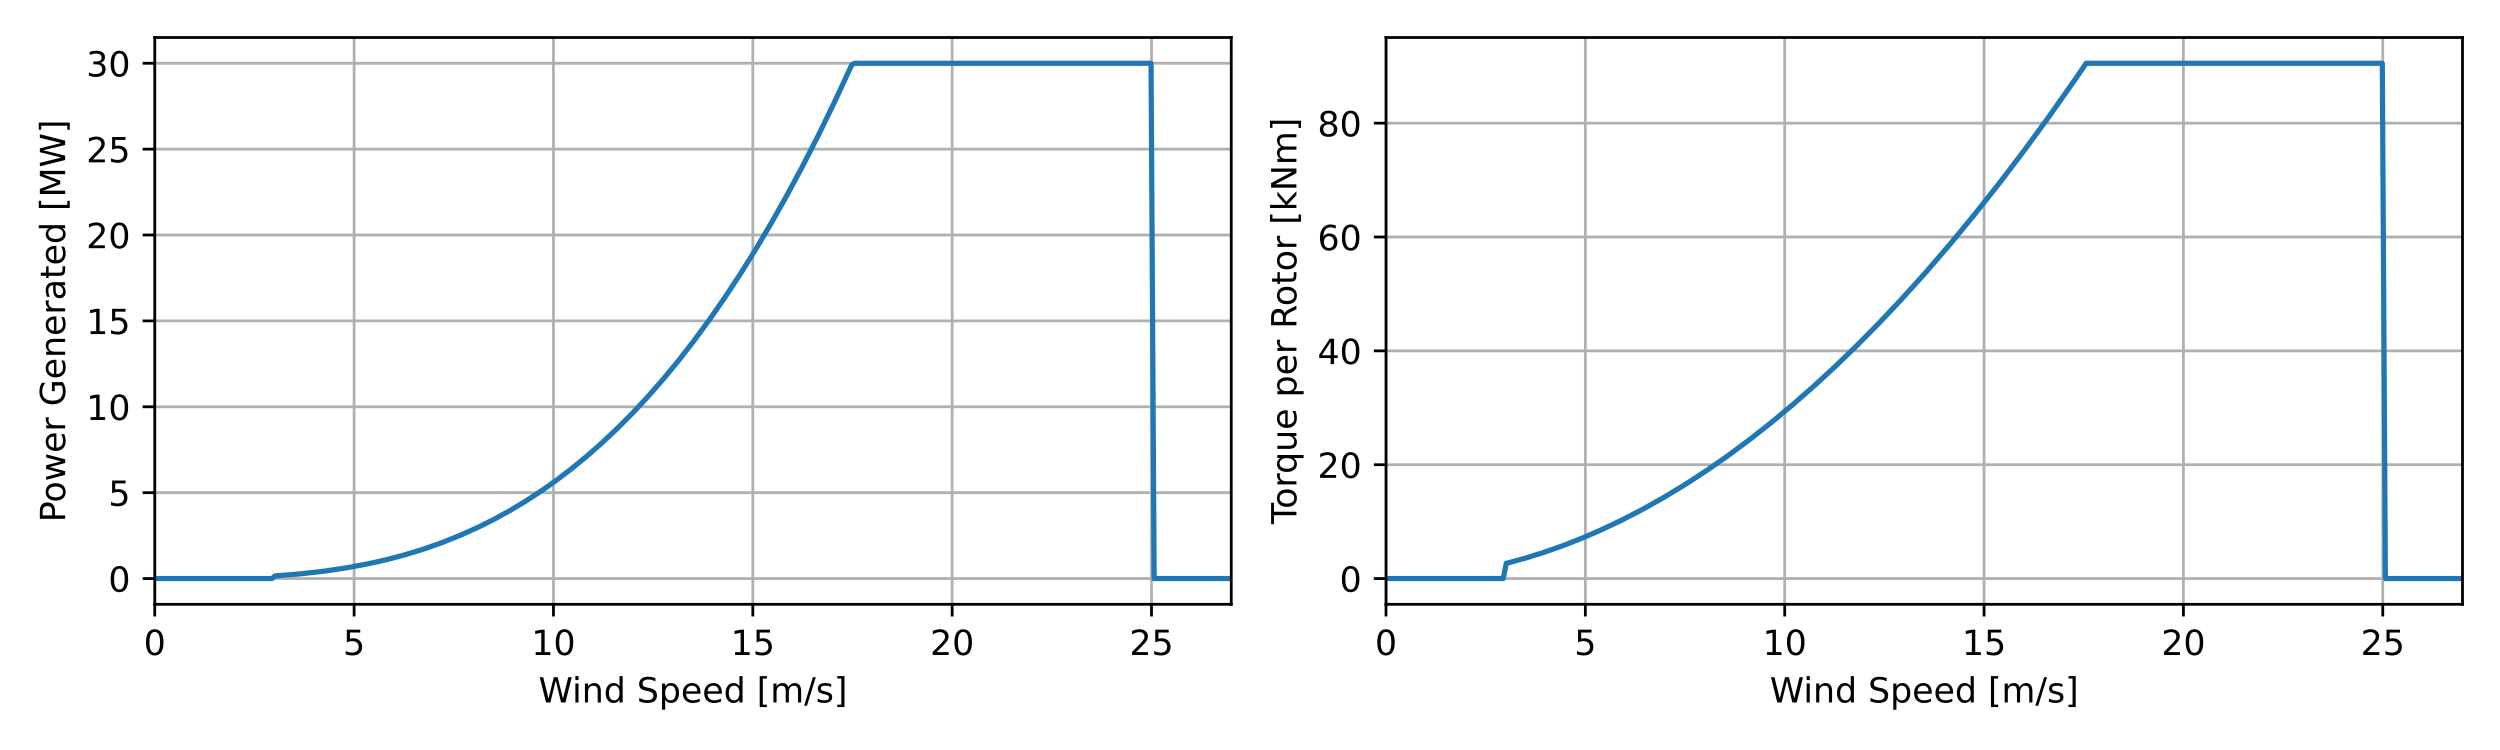
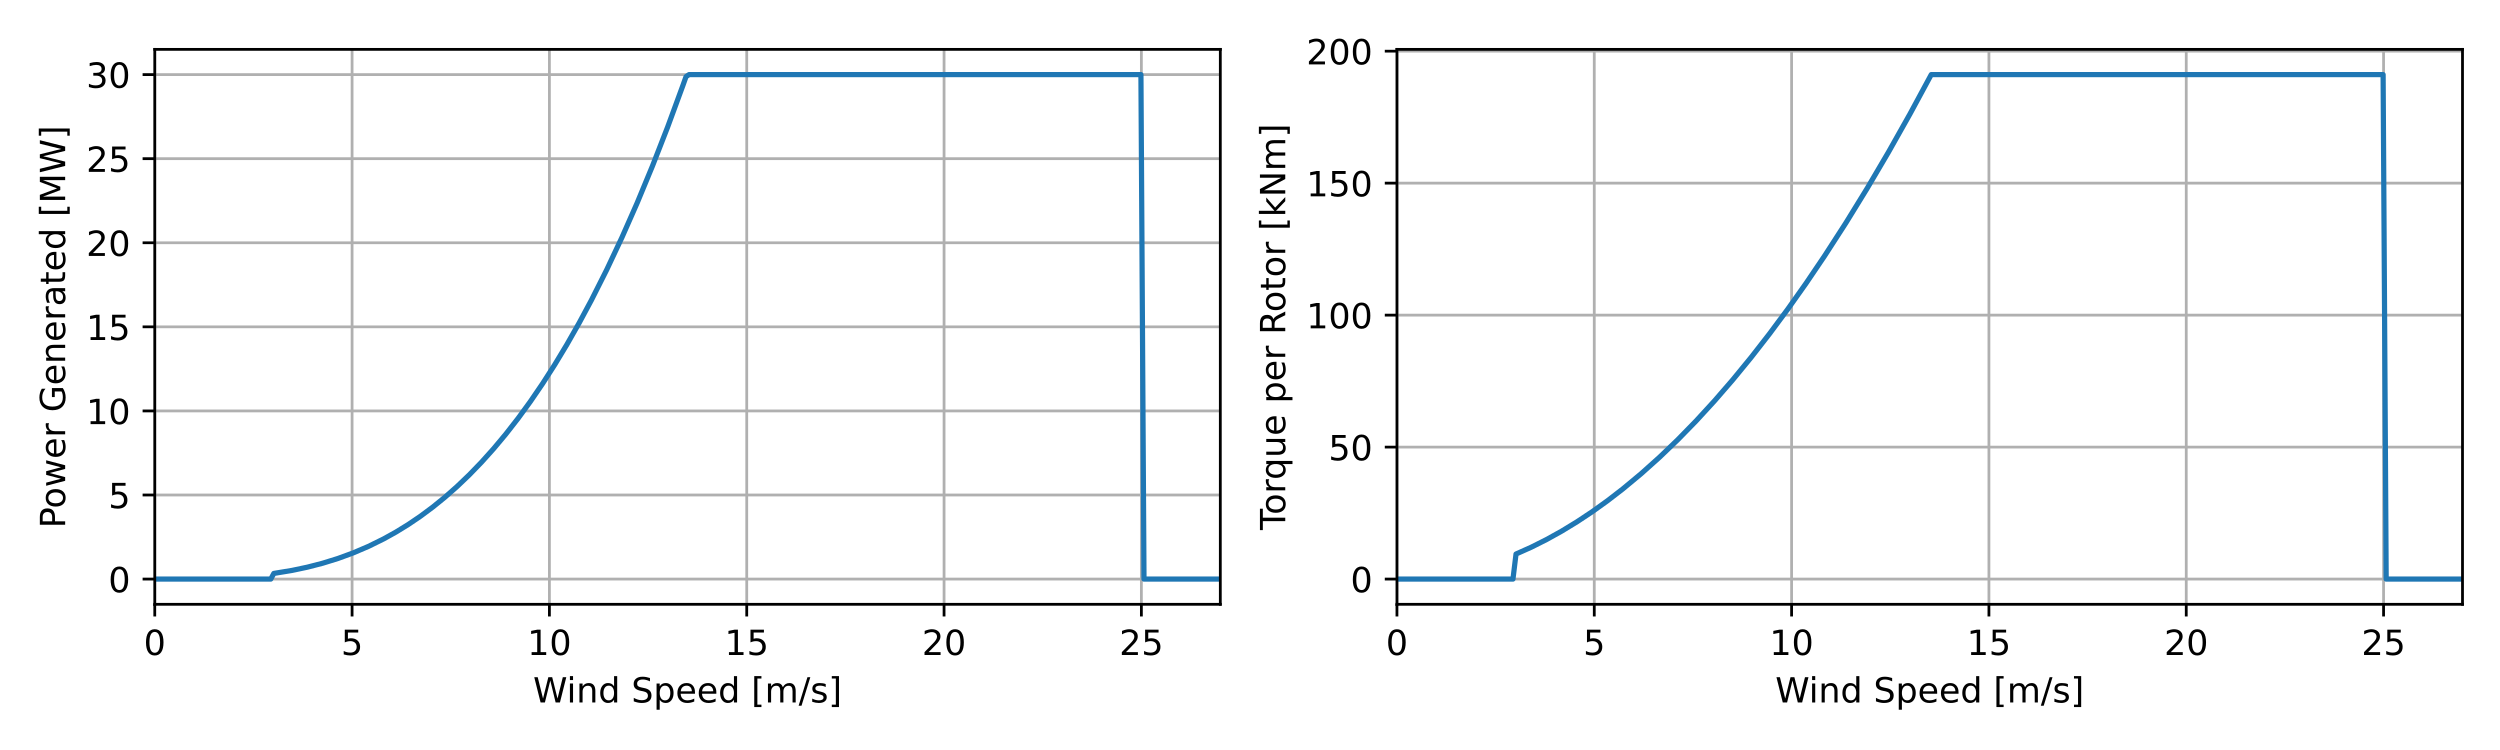
<svg xmlns="http://www.w3.org/2000/svg" xmlns:xlink="http://www.w3.org/1999/xlink" width="720pt" height="216pt" viewBox="0 0 720 216" version="1.1">
  <defs>
    <style type="text/css">*{stroke-linejoin: round; stroke-linecap: butt}</style>
  </defs>
  <g id="figure_1">
    <g id="patch_1">
      <path d="M 0 216  L 720 216  L 720 0  L 0 0  z " style="fill: #ffffff" />
    </g>
    <g id="axes_1">
      <g id="patch_2">
-         <path d="M 44.57 174.04  L 354.6 174.04  L 354.6 10.8  L 44.57 10.8  z " style="fill: #ffffff" />
+         <path d="M 44.57 174.04  L 351.45 174.04  L 351.45 14.219  L 44.57 14.219  z " style="fill: #ffffff" />
      </g>
      <g id="matplotlib.axis_1">
        <g id="xtick_1">
          <g id="line2d_1">
-             <path d="M 44.57 174.04  L 44.57 10.8  " clip-path="url(#p46972d3f35)" style="fill: none; stroke: #b0b0b0; stroke-width: 0.8; stroke-linecap: square" />
+             <path d="M 44.57 174.04  L 44.57 14.219  " clip-path="url(#p1d4675666b)" style="fill: none; stroke: #b0b0b0; stroke-width: 0.8; stroke-linecap: square" />
          </g>
          <g id="line2d_2">
            <defs>
-               <path id="ma588b6e36e" d="M 0 0  L 0 3.5  " style="stroke: #000000; stroke-width: 0.8" />
+               <path id="m14a64053a7" d="M 0 0  L 0 3.5  " style="stroke: #000000; stroke-width: 0.8" />
            </defs>
            <g>
-               <use xlink:href="#ma588b6e36e" x="44.57" y="174.04" style="stroke: #000000; stroke-width: 0.8" />
+               <use xlink:href="#m14a64053a7" x="44.57" y="174.04" style="stroke: #000000; stroke-width: 0.8" />
            </g>
          </g>
          <g id="text_1">
            <g transform="translate(41.38875 188.6384) scale(0.1 -0.1)">
              <defs>
                <path id="DejaVuSans-30" d="M 2034 4250  Q 1547 4250 1301 3770  Q 1056 3291 1056 2328  Q 1056 1369 1301 889  Q 1547 409 2034 409  Q 2525 409 2770 889  Q 3016 1369 3016 2328  Q 3016 3291 2770 3770  Q 2525 4250 2034 4250  z M 2034 4750  Q 2819 4750 3233 4129  Q 3647 3509 3647 2328  Q 3647 1150 3233 529  Q 2819 -91 2034 -91  Q 1250 -91 836 529  Q 422 1150 422 2328  Q 422 3509 836 4129  Q 1250 4750 2034 4750  z " transform="scale(0.015625)" />
              </defs>
              <use xlink:href="#DejaVuSans-30" />
            </g>
          </g>
        </g>
        <g id="xtick_2">
          <g id="line2d_3">
-             <path d="M 101.983 174.04  L 101.983 10.8  " clip-path="url(#p46972d3f35)" style="fill: none; stroke: #b0b0b0; stroke-width: 0.8; stroke-linecap: square" />
+             <path d="M 101.4 174.04  L 101.4 14.219  " clip-path="url(#p1d4675666b)" style="fill: none; stroke: #b0b0b0; stroke-width: 0.8; stroke-linecap: square" />
          </g>
          <g id="line2d_4">
            <g>
-               <use xlink:href="#ma588b6e36e" x="101.983" y="174.04" style="stroke: #000000; stroke-width: 0.8" />
+               <use xlink:href="#m14a64053a7" x="101.4" y="174.04" style="stroke: #000000; stroke-width: 0.8" />
            </g>
          </g>
          <g id="text_2">
-             <g transform="translate(98.80171 188.6384) scale(0.1 -0.1)">
+             <g transform="translate(98.21838 188.6384) scale(0.1 -0.1)">
              <defs>
                <path id="DejaVuSans-35" d="M 691 4666  L 3169 4666  L 3169 4134  L 1269 4134  L 1269 2991  Q 1406 3038 1543 3061  Q 1681 3084 1819 3084  Q 2600 3084 3056 2656  Q 3513 2228 3513 1497  Q 3513 744 3044 326  Q 2575 -91 1722 -91  Q 1428 -91 1123 -41  Q 819 9 494 109  L 494 744  Q 775 591 1075 516  Q 1375 441 1709 441  Q 2250 441 2565 725  Q 2881 1009 2881 1497  Q 2881 1984 2565 2268  Q 2250 2553 1709 2553  Q 1456 2553 1204 2497  Q 953 2441 691 2322  L 691 4666  z " transform="scale(0.015625)" />
              </defs>
              <use xlink:href="#DejaVuSans-35" />
            </g>
          </g>
        </g>
        <g id="xtick_3">
          <g id="line2d_5">
-             <path d="M 159.396 174.04  L 159.396 10.8  " clip-path="url(#p46972d3f35)" style="fill: none; stroke: #b0b0b0; stroke-width: 0.8; stroke-linecap: square" />
+             <path d="M 158.229 174.04  L 158.229 14.219  " clip-path="url(#p1d4675666b)" style="fill: none; stroke: #b0b0b0; stroke-width: 0.8; stroke-linecap: square" />
          </g>
          <g id="line2d_6">
            <g>
-               <use xlink:href="#ma588b6e36e" x="159.396" y="174.04" style="stroke: #000000; stroke-width: 0.8" />
+               <use xlink:href="#m14a64053a7" x="158.229" y="174.04" style="stroke: #000000; stroke-width: 0.8" />
            </g>
          </g>
          <g id="text_3">
-             <g transform="translate(153.0334 188.6384) scale(0.1 -0.1)">
+             <g transform="translate(151.8668 188.6384) scale(0.1 -0.1)">
              <defs>
                <path id="DejaVuSans-31" d="M 794 531  L 1825 531  L 1825 4091  L 703 3866  L 703 4441  L 1819 4666  L 2450 4666  L 2450 531  L 3481 531  L 3481 0  L 794 0  L 794 531  z " transform="scale(0.015625)" />
              </defs>
              <use xlink:href="#DejaVuSans-31" />
              <use xlink:href="#DejaVuSans-30" x="63.623" />
            </g>
          </g>
        </g>
        <g id="xtick_4">
          <g id="line2d_7">
-             <path d="M 216.809 174.04  L 216.809 10.8  " clip-path="url(#p46972d3f35)" style="fill: none; stroke: #b0b0b0; stroke-width: 0.8; stroke-linecap: square" />
+             <path d="M 215.059 174.04  L 215.059 14.219  " clip-path="url(#p1d4675666b)" style="fill: none; stroke: #b0b0b0; stroke-width: 0.8; stroke-linecap: square" />
          </g>
          <g id="line2d_8">
            <g>
-               <use xlink:href="#ma588b6e36e" x="216.809" y="174.04" style="stroke: #000000; stroke-width: 0.8" />
+               <use xlink:href="#m14a64053a7" x="215.059" y="174.04" style="stroke: #000000; stroke-width: 0.8" />
            </g>
          </g>
          <g id="text_4">
-             <g transform="translate(210.4464 188.6384) scale(0.1 -0.1)">
+             <g transform="translate(208.6964 188.6384) scale(0.1 -0.1)">
              <use xlink:href="#DejaVuSans-31" />
              <use xlink:href="#DejaVuSans-35" x="63.623" />
            </g>
          </g>
        </g>
        <g id="xtick_5">
          <g id="line2d_9">
-             <path d="M 274.222 174.04  L 274.222 10.8  " clip-path="url(#p46972d3f35)" style="fill: none; stroke: #b0b0b0; stroke-width: 0.8; stroke-linecap: square" />
+             <path d="M 271.889 174.04  L 271.889 14.219  " clip-path="url(#p1d4675666b)" style="fill: none; stroke: #b0b0b0; stroke-width: 0.8; stroke-linecap: square" />
          </g>
          <g id="line2d_10">
            <g>
-               <use xlink:href="#ma588b6e36e" x="274.222" y="174.04" style="stroke: #000000; stroke-width: 0.8" />
+               <use xlink:href="#m14a64053a7" x="271.889" y="174.04" style="stroke: #000000; stroke-width: 0.8" />
            </g>
          </g>
          <g id="text_5">
-             <g transform="translate(267.8594 188.6384) scale(0.1 -0.1)">
+             <g transform="translate(265.526 188.6384) scale(0.1 -0.1)">
              <defs>
                <path id="DejaVuSans-32" d="M 1228 531  L 3431 531  L 3431 0  L 469 0  L 469 531  Q 828 903 1448 1529  Q 2069 2156 2228 2338  Q 2531 2678 2651 2914  Q 2772 3150 2772 3378  Q 2772 3750 2511 3984  Q 2250 4219 1831 4219  Q 1534 4219 1204 4116  Q 875 4013 500 3803  L 500 4441  Q 881 4594 1212 4672  Q 1544 4750 1819 4750  Q 2544 4750 2975 4387  Q 3406 4025 3406 3419  Q 3406 3131 3298 2873  Q 3191 2616 2906 2266  Q 2828 2175 2409 1742  Q 1991 1309 1228 531  z " transform="scale(0.015625)" />
              </defs>
              <use xlink:href="#DejaVuSans-32" />
              <use xlink:href="#DejaVuSans-30" x="63.623" />
            </g>
          </g>
        </g>
        <g id="xtick_6">
          <g id="line2d_11">
-             <path d="M 331.635 174.04  L 331.635 10.8  " clip-path="url(#p46972d3f35)" style="fill: none; stroke: #b0b0b0; stroke-width: 0.8; stroke-linecap: square" />
+             <path d="M 328.718 174.04  L 328.718 14.219  " clip-path="url(#p1d4675666b)" style="fill: none; stroke: #b0b0b0; stroke-width: 0.8; stroke-linecap: square" />
          </g>
          <g id="line2d_12">
            <g>
-               <use xlink:href="#ma588b6e36e" x="331.635" y="174.04" style="stroke: #000000; stroke-width: 0.8" />
+               <use xlink:href="#m14a64053a7" x="328.718" y="174.04" style="stroke: #000000; stroke-width: 0.8" />
            </g>
          </g>
          <g id="text_6">
-             <g transform="translate(325.2723 188.6384) scale(0.1 -0.1)">
+             <g transform="translate(322.3556 188.6384) scale(0.1 -0.1)">
              <use xlink:href="#DejaVuSans-32" />
              <use xlink:href="#DejaVuSans-35" x="63.623" />
            </g>
          </g>
        </g>
        <g id="text_7">
-           <g transform="translate(155.1069 202.3166) scale(0.1 -0.1)">
+           <g transform="translate(153.5319 202.3166) scale(0.1 -0.1)">
            <defs>
              <path id="DejaVuSans-57" d="M 213 4666  L 850 4666  L 1831 722  L 2809 4666  L 3519 4666  L 4500 722  L 5478 4666  L 6119 4666  L 4947 0  L 4153 0  L 3169 4050  L 2175 0  L 1381 0  L 213 4666  z " transform="scale(0.015625)" />
              <path id="DejaVuSans-69" d="M 603 3500  L 1178 3500  L 1178 0  L 603 0  L 603 3500  z M 603 4863  L 1178 4863  L 1178 4134  L 603 4134  L 603 4863  z " transform="scale(0.015625)" />
              <path id="DejaVuSans-6e" d="M 3513 2113  L 3513 0  L 2938 0  L 2938 2094  Q 2938 2591 2744 2837  Q 2550 3084 2163 3084  Q 1697 3084 1428 2787  Q 1159 2491 1159 1978  L 1159 0  L 581 0  L 581 3500  L 1159 3500  L 1159 2956  Q 1366 3272 1645 3428  Q 1925 3584 2291 3584  Q 2894 3584 3203 3211  Q 3513 2838 3513 2113  z " transform="scale(0.015625)" />
              <path id="DejaVuSans-64" d="M 2906 2969  L 2906 4863  L 3481 4863  L 3481 0  L 2906 0  L 2906 525  Q 2725 213 2448 61  Q 2172 -91 1784 -91  Q 1150 -91 751 415  Q 353 922 353 1747  Q 353 2572 751 3078  Q 1150 3584 1784 3584  Q 2172 3584 2448 3432  Q 2725 3281 2906 2969  z M 947 1747  Q 947 1113 1208 752  Q 1469 391 1925 391  Q 2381 391 2643 752  Q 2906 1113 2906 1747  Q 2906 2381 2643 2742  Q 2381 3103 1925 3103  Q 1469 3103 1208 2742  Q 947 2381 947 1747  z " transform="scale(0.015625)" />
              <path id="DejaVuSans-20" transform="scale(0.015625)" />
              <path id="DejaVuSans-53" d="M 3425 4513  L 3425 3897  Q 3066 4069 2747 4153  Q 2428 4238 2131 4238  Q 1616 4238 1336 4038  Q 1056 3838 1056 3469  Q 1056 3159 1242 3001  Q 1428 2844 1947 2747  L 2328 2669  Q 3034 2534 3370 2195  Q 3706 1856 3706 1288  Q 3706 609 3251 259  Q 2797 -91 1919 -91  Q 1588 -91 1214 -16  Q 841 59 441 206  L 441 856  Q 825 641 1194 531  Q 1563 422 1919 422  Q 2459 422 2753 634  Q 3047 847 3047 1241  Q 3047 1584 2836 1778  Q 2625 1972 2144 2069  L 1759 2144  Q 1053 2284 737 2584  Q 422 2884 422 3419  Q 422 4038 858 4394  Q 1294 4750 2059 4750  Q 2388 4750 2728 4690  Q 3069 4631 3425 4513  z " transform="scale(0.015625)" />
              <path id="DejaVuSans-70" d="M 1159 525  L 1159 -1331  L 581 -1331  L 581 3500  L 1159 3500  L 1159 2969  Q 1341 3281 1617 3432  Q 1894 3584 2278 3584  Q 2916 3584 3314 3078  Q 3713 2572 3713 1747  Q 3713 922 3314 415  Q 2916 -91 2278 -91  Q 1894 -91 1617 61  Q 1341 213 1159 525  z M 3116 1747  Q 3116 2381 2855 2742  Q 2594 3103 2138 3103  Q 1681 3103 1420 2742  Q 1159 2381 1159 1747  Q 1159 1113 1420 752  Q 1681 391 2138 391  Q 2594 391 2855 752  Q 3116 1113 3116 1747  z " transform="scale(0.015625)" />
              <path id="DejaVuSans-65" d="M 3597 1894  L 3597 1613  L 953 1613  Q 991 1019 1311 708  Q 1631 397 2203 397  Q 2534 397 2845 478  Q 3156 559 3463 722  L 3463 178  Q 3153 47 2828 -22  Q 2503 -91 2169 -91  Q 1331 -91 842 396  Q 353 884 353 1716  Q 353 2575 817 3079  Q 1281 3584 2069 3584  Q 2775 3584 3186 3129  Q 3597 2675 3597 1894  z M 3022 2063  Q 3016 2534 2758 2815  Q 2500 3097 2075 3097  Q 1594 3097 1305 2825  Q 1016 2553 972 2059  L 3022 2063  z " transform="scale(0.015625)" />
              <path id="DejaVuSans-5b" d="M 550 4863  L 1875 4863  L 1875 4416  L 1125 4416  L 1125 -397  L 1875 -397  L 1875 -844  L 550 -844  L 550 4863  z " transform="scale(0.015625)" />
              <path id="DejaVuSans-6d" d="M 3328 2828  Q 3544 3216 3844 3400  Q 4144 3584 4550 3584  Q 5097 3584 5394 3201  Q 5691 2819 5691 2113  L 5691 0  L 5113 0  L 5113 2094  Q 5113 2597 4934 2840  Q 4756 3084 4391 3084  Q 3944 3084 3684 2787  Q 3425 2491 3425 1978  L 3425 0  L 2847 0  L 2847 2094  Q 2847 2600 2669 2842  Q 2491 3084 2119 3084  Q 1678 3084 1418 2786  Q 1159 2488 1159 1978  L 1159 0  L 581 0  L 581 3500  L 1159 3500  L 1159 2956  Q 1356 3278 1631 3431  Q 1906 3584 2284 3584  Q 2666 3584 2933 3390  Q 3200 3197 3328 2828  z " transform="scale(0.015625)" />
              <path id="DejaVuSans-2f" d="M 1625 4666  L 2156 4666  L 531 -594  L 0 -594  L 1625 4666  z " transform="scale(0.015625)" />
              <path id="DejaVuSans-73" d="M 2834 3397  L 2834 2853  Q 2591 2978 2328 3040  Q 2066 3103 1784 3103  Q 1356 3103 1142 2972  Q 928 2841 928 2578  Q 928 2378 1081 2264  Q 1234 2150 1697 2047  L 1894 2003  Q 2506 1872 2764 1633  Q 3022 1394 3022 966  Q 3022 478 2636 193  Q 2250 -91 1575 -91  Q 1294 -91 989 -36  Q 684 19 347 128  L 347 722  Q 666 556 975 473  Q 1284 391 1588 391  Q 1994 391 2212 530  Q 2431 669 2431 922  Q 2431 1156 2273 1281  Q 2116 1406 1581 1522  L 1381 1569  Q 847 1681 609 1914  Q 372 2147 372 2553  Q 372 3047 722 3315  Q 1072 3584 1716 3584  Q 2034 3584 2315 3537  Q 2597 3491 2834 3397  z " transform="scale(0.015625)" />
              <path id="DejaVuSans-5d" d="M 1947 4863  L 1947 -844  L 622 -844  L 622 -397  L 1369 -397  L 1369 4416  L 622 4416  L 622 4863  L 1947 4863  z " transform="scale(0.015625)" />
            </defs>
            <use xlink:href="#DejaVuSans-57" />
            <use xlink:href="#DejaVuSans-69" x="96.627" />
            <use xlink:href="#DejaVuSans-6e" x="124.41" />
            <use xlink:href="#DejaVuSans-64" x="187.789" />
            <use xlink:href="#DejaVuSans-20" x="251.266" />
            <use xlink:href="#DejaVuSans-53" x="283.053" />
            <use xlink:href="#DejaVuSans-70" x="346.529" />
            <use xlink:href="#DejaVuSans-65" x="410.006" />
            <use xlink:href="#DejaVuSans-65" x="471.529" />
            <use xlink:href="#DejaVuSans-64" x="533.053" />
            <use xlink:href="#DejaVuSans-20" x="596.529" />
            <use xlink:href="#DejaVuSans-5b" x="628.316" />
            <use xlink:href="#DejaVuSans-6d" x="667.33" />
            <use xlink:href="#DejaVuSans-2f" x="764.742" />
            <use xlink:href="#DejaVuSans-73" x="798.434" />
            <use xlink:href="#DejaVuSans-5d" x="850.533" />
          </g>
        </g>
      </g>
      <g id="matplotlib.axis_2">
        <g id="ytick_1">
          <g id="line2d_13">
-             <path d="M 44.57 166.62  L 354.6 166.62  " clip-path="url(#p46972d3f35)" style="fill: none; stroke: #b0b0b0; stroke-width: 0.8; stroke-linecap: square" />
+             <path d="M 44.57 166.775  L 351.45 166.775  " clip-path="url(#p1d4675666b)" style="fill: none; stroke: #b0b0b0; stroke-width: 0.8; stroke-linecap: square" />
          </g>
          <g id="line2d_14">
            <defs>
-               <path id="m076bd04652" d="M 0 0  L -3.5 0  " style="stroke: #000000; stroke-width: 0.8" />
+               <path id="m41e7b61bcc" d="M 0 0  L -3.5 0  " style="stroke: #000000; stroke-width: 0.8" />
            </defs>
            <g>
-               <use xlink:href="#m076bd04652" x="44.57" y="166.62" style="stroke: #000000; stroke-width: 0.8" />
+               <use xlink:href="#m41e7b61bcc" x="44.57" y="166.775" style="stroke: #000000; stroke-width: 0.8" />
            </g>
          </g>
          <g id="text_8">
-             <g transform="translate(31.2075 170.4192) scale(0.1 -0.1)">
+             <g transform="translate(31.2075 170.5746) scale(0.1 -0.1)">
              <use xlink:href="#DejaVuSans-30" />
            </g>
          </g>
        </g>
        <g id="ytick_2">
          <g id="line2d_15">
-             <path d="M 44.57 141.887  L 354.6 141.887  " clip-path="url(#p46972d3f35)" style="fill: none; stroke: #b0b0b0; stroke-width: 0.8; stroke-linecap: square" />
+             <path d="M 44.57 142.56  L 351.45 142.56  " clip-path="url(#p1d4675666b)" style="fill: none; stroke: #b0b0b0; stroke-width: 0.8; stroke-linecap: square" />
          </g>
          <g id="line2d_16">
            <g>
-               <use xlink:href="#m076bd04652" x="44.57" y="141.887" style="stroke: #000000; stroke-width: 0.8" />
+               <use xlink:href="#m41e7b61bcc" x="44.57" y="142.56" style="stroke: #000000; stroke-width: 0.8" />
            </g>
          </g>
          <g id="text_9">
-             <g transform="translate(31.2075 145.6859) scale(0.1 -0.1)">
+             <g transform="translate(31.2075 146.3593) scale(0.1 -0.1)">
              <use xlink:href="#DejaVuSans-35" />
            </g>
          </g>
        </g>
        <g id="ytick_3">
          <g id="line2d_17">
-             <path d="M 44.57 117.153  L 354.6 117.153  " clip-path="url(#p46972d3f35)" style="fill: none; stroke: #b0b0b0; stroke-width: 0.8; stroke-linecap: square" />
+             <path d="M 44.57 118.345  L 351.45 118.345  " clip-path="url(#p1d4675666b)" style="fill: none; stroke: #b0b0b0; stroke-width: 0.8; stroke-linecap: square" />
          </g>
          <g id="line2d_18">
            <g>
-               <use xlink:href="#m076bd04652" x="44.57" y="117.153" style="stroke: #000000; stroke-width: 0.8" />
+               <use xlink:href="#m41e7b61bcc" x="44.57" y="118.345" style="stroke: #000000; stroke-width: 0.8" />
            </g>
          </g>
          <g id="text_10">
-             <g transform="translate(24.845 120.9526) scale(0.1 -0.1)">
+             <g transform="translate(24.845 122.144) scale(0.1 -0.1)">
              <use xlink:href="#DejaVuSans-31" />
              <use xlink:href="#DejaVuSans-30" x="63.623" />
            </g>
          </g>
        </g>
        <g id="ytick_4">
          <g id="line2d_19">
-             <path d="M 44.57 92.42  L 354.6 92.42  " clip-path="url(#p46972d3f35)" style="fill: none; stroke: #b0b0b0; stroke-width: 0.8; stroke-linecap: square" />
+             <path d="M 44.57 94.13  L 351.45 94.13  " clip-path="url(#p1d4675666b)" style="fill: none; stroke: #b0b0b0; stroke-width: 0.8; stroke-linecap: square" />
          </g>
          <g id="line2d_20">
            <g>
-               <use xlink:href="#m076bd04652" x="44.57" y="92.42" style="stroke: #000000; stroke-width: 0.8" />
+               <use xlink:href="#m41e7b61bcc" x="44.57" y="94.13" style="stroke: #000000; stroke-width: 0.8" />
            </g>
          </g>
          <g id="text_11">
-             <g transform="translate(24.845 96.21922) scale(0.1 -0.1)">
+             <g transform="translate(24.845 97.92874) scale(0.1 -0.1)">
              <use xlink:href="#DejaVuSans-31" />
              <use xlink:href="#DejaVuSans-35" x="63.623" />
            </g>
          </g>
        </g>
        <g id="ytick_5">
          <g id="line2d_21">
-             <path d="M 44.57 67.687  L 354.6 67.687  " clip-path="url(#p46972d3f35)" style="fill: none; stroke: #b0b0b0; stroke-width: 0.8; stroke-linecap: square" />
+             <path d="M 44.57 69.914  L 351.45 69.914  " clip-path="url(#p1d4675666b)" style="fill: none; stroke: #b0b0b0; stroke-width: 0.8; stroke-linecap: square" />
          </g>
          <g id="line2d_22">
            <g>
-               <use xlink:href="#m076bd04652" x="44.57" y="67.687" style="stroke: #000000; stroke-width: 0.8" />
+               <use xlink:href="#m41e7b61bcc" x="44.57" y="69.914" style="stroke: #000000; stroke-width: 0.8" />
            </g>
          </g>
          <g id="text_12">
-             <g transform="translate(24.845 71.48588) scale(0.1 -0.1)">
+             <g transform="translate(24.845 73.71345) scale(0.1 -0.1)">
              <use xlink:href="#DejaVuSans-32" />
              <use xlink:href="#DejaVuSans-30" x="63.623" />
            </g>
          </g>
        </g>
        <g id="ytick_6">
          <g id="line2d_23">
-             <path d="M 44.57 42.953  L 354.6 42.953  " clip-path="url(#p46972d3f35)" style="fill: none; stroke: #b0b0b0; stroke-width: 0.8; stroke-linecap: square" />
+             <path d="M 44.57 45.699  L 351.45 45.699  " clip-path="url(#p1d4675666b)" style="fill: none; stroke: #b0b0b0; stroke-width: 0.8; stroke-linecap: square" />
          </g>
          <g id="line2d_24">
            <g>
-               <use xlink:href="#m076bd04652" x="44.57" y="42.953" style="stroke: #000000; stroke-width: 0.8" />
+               <use xlink:href="#m41e7b61bcc" x="44.57" y="45.699" style="stroke: #000000; stroke-width: 0.8" />
            </g>
          </g>
          <g id="text_13">
-             <g transform="translate(24.845 46.75255) scale(0.1 -0.1)">
+             <g transform="translate(24.845 49.49815) scale(0.1 -0.1)">
              <use xlink:href="#DejaVuSans-32" />
              <use xlink:href="#DejaVuSans-35" x="63.623" />
            </g>
          </g>
        </g>
        <g id="ytick_7">
          <g id="line2d_25">
-             <path d="M 44.57 18.22  L 354.6 18.22  " clip-path="url(#p46972d3f35)" style="fill: none; stroke: #b0b0b0; stroke-width: 0.8; stroke-linecap: square" />
+             <path d="M 44.57 21.484  L 351.45 21.484  " clip-path="url(#p1d4675666b)" style="fill: none; stroke: #b0b0b0; stroke-width: 0.8; stroke-linecap: square" />
          </g>
          <g id="line2d_26">
            <g>
-               <use xlink:href="#m076bd04652" x="44.57" y="18.22" style="stroke: #000000; stroke-width: 0.8" />
+               <use xlink:href="#m41e7b61bcc" x="44.57" y="21.484" style="stroke: #000000; stroke-width: 0.8" />
            </g>
          </g>
          <g id="text_14">
-             <g transform="translate(24.845 22.01922) scale(0.1 -0.1)">
+             <g transform="translate(24.845 25.28286) scale(0.1 -0.1)">
              <defs>
                <path id="DejaVuSans-33" d="M 2597 2516  Q 3050 2419 3304 2112  Q 3559 1806 3559 1356  Q 3559 666 3084 287  Q 2609 -91 1734 -91  Q 1441 -91 1130 -33  Q 819 25 488 141  L 488 750  Q 750 597 1062 519  Q 1375 441 1716 441  Q 2309 441 2620 675  Q 2931 909 2931 1356  Q 2931 1769 2642 2001  Q 2353 2234 1838 2234  L 1294 2234  L 1294 2753  L 1863 2753  Q 2328 2753 2575 2939  Q 2822 3125 2822 3475  Q 2822 3834 2567 4026  Q 2313 4219 1838 4219  Q 1578 4219 1281 4162  Q 984 4106 628 3988  L 628 4550  Q 988 4650 1302 4700  Q 1616 4750 1894 4750  Q 2613 4750 3031 4423  Q 3450 4097 3450 3541  Q 3450 3153 3228 2886  Q 3006 2619 2597 2516  z " transform="scale(0.015625)" />
              </defs>
              <use xlink:href="#DejaVuSans-33" />
              <use xlink:href="#DejaVuSans-30" x="63.623" />
            </g>
          </g>
        </g>
        <g id="text_15">
-           <g transform="translate(18.76531 150.3981) rotate(-90) scale(0.1 -0.1)">
+           <g transform="translate(18.76531 152.1077) rotate(-90) scale(0.1 -0.1)">
            <defs>
              <path id="DejaVuSans-50" d="M 1259 4147  L 1259 2394  L 2053 2394  Q 2494 2394 2734 2622  Q 2975 2850 2975 3272  Q 2975 3691 2734 3919  Q 2494 4147 2053 4147  L 1259 4147  z M 628 4666  L 2053 4666  Q 2838 4666 3239 4311  Q 3641 3956 3641 3272  Q 3641 2581 3239 2228  Q 2838 1875 2053 1875  L 1259 1875  L 1259 0  L 628 0  L 628 4666  z " transform="scale(0.015625)" />
              <path id="DejaVuSans-6f" d="M 1959 3097  Q 1497 3097 1228 2736  Q 959 2375 959 1747  Q 959 1119 1226 758  Q 1494 397 1959 397  Q 2419 397 2687 759  Q 2956 1122 2956 1747  Q 2956 2369 2687 2733  Q 2419 3097 1959 3097  z M 1959 3584  Q 2709 3584 3137 3096  Q 3566 2609 3566 1747  Q 3566 888 3137 398  Q 2709 -91 1959 -91  Q 1206 -91 779 398  Q 353 888 353 1747  Q 353 2609 779 3096  Q 1206 3584 1959 3584  z " transform="scale(0.015625)" />
              <path id="DejaVuSans-77" d="M 269 3500  L 844 3500  L 1563 769  L 2278 3500  L 2956 3500  L 3675 769  L 4391 3500  L 4966 3500  L 4050 0  L 3372 0  L 2619 2869  L 1863 0  L 1184 0  L 269 3500  z " transform="scale(0.015625)" />
              <path id="DejaVuSans-72" d="M 2631 2963  Q 2534 3019 2420 3045  Q 2306 3072 2169 3072  Q 1681 3072 1420 2755  Q 1159 2438 1159 1844  L 1159 0  L 581 0  L 581 3500  L 1159 3500  L 1159 2956  Q 1341 3275 1631 3429  Q 1922 3584 2338 3584  Q 2397 3584 2469 3576  Q 2541 3569 2628 3553  L 2631 2963  z " transform="scale(0.015625)" />
              <path id="DejaVuSans-47" d="M 3809 666  L 3809 1919  L 2778 1919  L 2778 2438  L 4434 2438  L 4434 434  Q 4069 175 3628 42  Q 3188 -91 2688 -91  Q 1594 -91 976 548  Q 359 1188 359 2328  Q 359 3472 976 4111  Q 1594 4750 2688 4750  Q 3144 4750 3555 4637  Q 3966 4525 4313 4306  L 4313 3634  Q 3963 3931 3569 4081  Q 3175 4231 2741 4231  Q 1884 4231 1454 3753  Q 1025 3275 1025 2328  Q 1025 1384 1454 906  Q 1884 428 2741 428  Q 3075 428 3337 486  Q 3600 544 3809 666  z " transform="scale(0.015625)" />
              <path id="DejaVuSans-61" d="M 2194 1759  Q 1497 1759 1228 1600  Q 959 1441 959 1056  Q 959 750 1161 570  Q 1363 391 1709 391  Q 2188 391 2477 730  Q 2766 1069 2766 1631  L 2766 1759  L 2194 1759  z M 3341 1997  L 3341 0  L 2766 0  L 2766 531  Q 2569 213 2275 61  Q 1981 -91 1556 -91  Q 1019 -91 701 211  Q 384 513 384 1019  Q 384 1609 779 1909  Q 1175 2209 1959 2209  L 2766 2209  L 2766 2266  Q 2766 2663 2505 2880  Q 2244 3097 1772 3097  Q 1472 3097 1187 3025  Q 903 2953 641 2809  L 641 3341  Q 956 3463 1253 3523  Q 1550 3584 1831 3584  Q 2591 3584 2966 3190  Q 3341 2797 3341 1997  z " transform="scale(0.015625)" />
              <path id="DejaVuSans-74" d="M 1172 4494  L 1172 3500  L 2356 3500  L 2356 3053  L 1172 3053  L 1172 1153  Q 1172 725 1289 603  Q 1406 481 1766 481  L 2356 481  L 2356 0  L 1766 0  Q 1100 0 847 248  Q 594 497 594 1153  L 594 3053  L 172 3053  L 172 3500  L 594 3500  L 594 4494  L 1172 4494  z " transform="scale(0.015625)" />
              <path id="DejaVuSans-4d" d="M 628 4666  L 1569 4666  L 2759 1491  L 3956 4666  L 4897 4666  L 4897 0  L 4281 0  L 4281 4097  L 3078 897  L 2444 897  L 1241 4097  L 1241 0  L 628 0  L 628 4666  z " transform="scale(0.015625)" />
            </defs>
            <use xlink:href="#DejaVuSans-50" />
            <use xlink:href="#DejaVuSans-6f" x="56.678" />
            <use xlink:href="#DejaVuSans-77" x="117.859" />
            <use xlink:href="#DejaVuSans-65" x="199.646" />
            <use xlink:href="#DejaVuSans-72" x="261.17" />
            <use xlink:href="#DejaVuSans-20" x="302.283" />
            <use xlink:href="#DejaVuSans-47" x="334.07" />
            <use xlink:href="#DejaVuSans-65" x="411.561" />
            <use xlink:href="#DejaVuSans-6e" x="473.084" />
            <use xlink:href="#DejaVuSans-65" x="536.463" />
            <use xlink:href="#DejaVuSans-72" x="597.986" />
            <use xlink:href="#DejaVuSans-61" x="639.1" />
            <use xlink:href="#DejaVuSans-74" x="700.379" />
            <use xlink:href="#DejaVuSans-65" x="739.588" />
            <use xlink:href="#DejaVuSans-64" x="801.111" />
            <use xlink:href="#DejaVuSans-20" x="864.588" />
            <use xlink:href="#DejaVuSans-5b" x="896.375" />
            <use xlink:href="#DejaVuSans-4d" x="935.389" />
            <use xlink:href="#DejaVuSans-57" x="1021.668" />
            <use xlink:href="#DejaVuSans-5d" x="1120.545" />
          </g>
        </g>
      </g>
      <g id="line2d_27">
-         <path d="M 44.57 166.62  L 78.327 166.62  L 79.215 165.859  L 86.322 165.289  L 93.429 164.487  L 99.647 163.564  L 105.865 162.408  L 111.195 161.211  L 116.525 159.806  L 121.855 158.177  L 127.185 156.307  L 132.515 154.179  L 137.846 151.778  L 142.287 149.555  L 146.729 147.12  L 151.171 144.465  L 155.612 141.578  L 160.054 138.451  L 164.496 135.075  L 168.937 131.438  L 173.379 127.532  L 177.821 123.348  L 182.262 118.875  L 186.704 114.104  L 191.146 109.025  L 195.587 103.629  L 200.029 97.905  L 204.471 91.846  L 208.913 85.44  L 213.354 78.678  L 217.796 71.551  L 222.238 64.049  L 226.679 56.162  L 231.121 47.881  L 235.563 39.196  L 240.004 30.098  L 245.334 18.621  L 246.223 18.22  L 331.503 18.22  L 332.392 166.62  L 354.6 166.62  L 354.6 166.62  " clip-path="url(#p46972d3f35)" style="fill: none; stroke: #1f77b4; stroke-width: 1.5; stroke-linecap: square" />
+         <path d="M 44.57 166.775  L 77.984 166.775  L 78.863 165.146  L 84.139 164.273  L 88.536 163.342  L 92.932 162.206  L 97.329 160.843  L 101.725 159.233  L 106.122 157.355  L 110.518 155.189  L 114.036 153.234  L 117.553 151.072  L 121.07 148.69  L 124.587 146.079  L 128.105 143.228  L 131.622 140.127  L 135.139 136.764  L 138.656 133.13  L 142.174 129.214  L 145.691 125.005  L 149.208 120.493  L 152.725 115.668  L 156.243 110.518  L 159.76 105.033  L 163.277 99.203  L 166.794 93.016  L 170.312 86.464  L 174.708 77.741  L 179.105 68.409  L 183.501 58.447  L 187.898 47.834  L 192.294 36.549  L 196.691 24.572  L 197.57 22.092  L 198.45 21.484  L 328.588 21.484  L 329.467 166.775  L 351.45 166.775  L 351.45 166.775  " clip-path="url(#p1d4675666b)" style="fill: none; stroke: #1f77b4; stroke-width: 1.5; stroke-linecap: square" />
      </g>
      <g id="patch_3">
-         <path d="M 44.57 174.04  L 44.57 10.8  " style="fill: none; stroke: #000000; stroke-width: 0.8; stroke-linejoin: miter; stroke-linecap: square" />
+         <path d="M 44.57 174.04  L 44.57 14.219  " style="fill: none; stroke: #000000; stroke-width: 0.8; stroke-linejoin: miter; stroke-linecap: square" />
      </g>
      <g id="patch_4">
-         <path d="M 354.6 174.04  L 354.6 10.8  " style="fill: none; stroke: #000000; stroke-width: 0.8; stroke-linejoin: miter; stroke-linecap: square" />
+         <path d="M 351.45 174.04  L 351.45 14.219  " style="fill: none; stroke: #000000; stroke-width: 0.8; stroke-linejoin: miter; stroke-linecap: square" />
      </g>
      <g id="patch_5">
-         <path d="M 44.57 174.04  L 354.6 174.04  " style="fill: none; stroke: #000000; stroke-width: 0.8; stroke-linejoin: miter; stroke-linecap: square" />
+         <path d="M 44.57 174.04  L 351.45 174.04  " style="fill: none; stroke: #000000; stroke-width: 0.8; stroke-linejoin: miter; stroke-linecap: square" />
      </g>
      <g id="patch_6">
-         <path d="M 44.57 10.8  L 354.6 10.8  " style="fill: none; stroke: #000000; stroke-width: 0.8; stroke-linejoin: miter; stroke-linecap: square" />
+         <path d="M 44.57 14.219  L 351.45 14.219  " style="fill: none; stroke: #000000; stroke-width: 0.8; stroke-linejoin: miter; stroke-linecap: square" />
      </g>
    </g>
    <g id="axes_2">
      <g id="patch_7">
-         <path d="M 399.17 174.04  L 709.2 174.04  L 709.2 10.8  L 399.17 10.8  z " style="fill: #ffffff" />
+         <path d="M 402.32 174.04  L 709.2 174.04  L 709.2 14.219  L 402.32 14.219  z " style="fill: #ffffff" />
      </g>
      <g id="matplotlib.axis_3">
        <g id="xtick_7">
          <g id="line2d_28">
-             <path d="M 399.17 174.04  L 399.17 10.8  " clip-path="url(#pcaedcf72ee)" style="fill: none; stroke: #b0b0b0; stroke-width: 0.8; stroke-linecap: square" />
+             <path d="M 402.32 174.04  L 402.32 14.219  " clip-path="url(#p9dcb75fc7a)" style="fill: none; stroke: #b0b0b0; stroke-width: 0.8; stroke-linecap: square" />
          </g>
          <g id="line2d_29">
            <g>
-               <use xlink:href="#ma588b6e36e" x="399.17" y="174.04" style="stroke: #000000; stroke-width: 0.8" />
+               <use xlink:href="#m14a64053a7" x="402.32" y="174.04" style="stroke: #000000; stroke-width: 0.8" />
            </g>
          </g>
          <g id="text_16">
-             <g transform="translate(395.9887 188.6384) scale(0.1 -0.1)">
+             <g transform="translate(399.1388 188.6384) scale(0.1 -0.1)">
              <use xlink:href="#DejaVuSans-30" />
            </g>
          </g>
        </g>
        <g id="xtick_8">
          <g id="line2d_30">
-             <path d="M 456.583 174.04  L 456.583 10.8  " clip-path="url(#pcaedcf72ee)" style="fill: none; stroke: #b0b0b0; stroke-width: 0.8; stroke-linecap: square" />
+             <path d="M 459.15 174.04  L 459.15 14.219  " clip-path="url(#p9dcb75fc7a)" style="fill: none; stroke: #b0b0b0; stroke-width: 0.8; stroke-linecap: square" />
          </g>
          <g id="line2d_31">
            <g>
-               <use xlink:href="#ma588b6e36e" x="456.583" y="174.04" style="stroke: #000000; stroke-width: 0.8" />
+               <use xlink:href="#m14a64053a7" x="459.15" y="174.04" style="stroke: #000000; stroke-width: 0.8" />
            </g>
          </g>
          <g id="text_17">
-             <g transform="translate(453.4017 188.6384) scale(0.1 -0.1)">
+             <g transform="translate(455.9684 188.6384) scale(0.1 -0.1)">
              <use xlink:href="#DejaVuSans-35" />
            </g>
          </g>
        </g>
        <g id="xtick_9">
          <g id="line2d_32">
-             <path d="M 513.996 174.04  L 513.996 10.8  " clip-path="url(#pcaedcf72ee)" style="fill: none; stroke: #b0b0b0; stroke-width: 0.8; stroke-linecap: square" />
+             <path d="M 515.979 174.04  L 515.979 14.219  " clip-path="url(#p9dcb75fc7a)" style="fill: none; stroke: #b0b0b0; stroke-width: 0.8; stroke-linecap: square" />
          </g>
          <g id="line2d_33">
            <g>
-               <use xlink:href="#ma588b6e36e" x="513.996" y="174.04" style="stroke: #000000; stroke-width: 0.8" />
+               <use xlink:href="#m14a64053a7" x="515.979" y="174.04" style="stroke: #000000; stroke-width: 0.8" />
            </g>
          </g>
          <g id="text_18">
-             <g transform="translate(507.6334 188.6384) scale(0.1 -0.1)">
+             <g transform="translate(509.6168 188.6384) scale(0.1 -0.1)">
              <use xlink:href="#DejaVuSans-31" />
              <use xlink:href="#DejaVuSans-30" x="63.623" />
            </g>
          </g>
        </g>
        <g id="xtick_10">
          <g id="line2d_34">
-             <path d="M 571.409 174.04  L 571.409 10.8  " clip-path="url(#pcaedcf72ee)" style="fill: none; stroke: #b0b0b0; stroke-width: 0.8; stroke-linecap: square" />
+             <path d="M 572.809 174.04  L 572.809 14.219  " clip-path="url(#p9dcb75fc7a)" style="fill: none; stroke: #b0b0b0; stroke-width: 0.8; stroke-linecap: square" />
          </g>
          <g id="line2d_35">
            <g>
-               <use xlink:href="#ma588b6e36e" x="571.409" y="174.04" style="stroke: #000000; stroke-width: 0.8" />
+               <use xlink:href="#m14a64053a7" x="572.809" y="174.04" style="stroke: #000000; stroke-width: 0.8" />
            </g>
          </g>
          <g id="text_19">
-             <g transform="translate(565.0464 188.6384) scale(0.1 -0.1)">
+             <g transform="translate(566.4464 188.6384) scale(0.1 -0.1)">
              <use xlink:href="#DejaVuSans-31" />
              <use xlink:href="#DejaVuSans-35" x="63.623" />
            </g>
          </g>
        </g>
        <g id="xtick_11">
          <g id="line2d_36">
-             <path d="M 628.822 174.04  L 628.822 10.8  " clip-path="url(#pcaedcf72ee)" style="fill: none; stroke: #b0b0b0; stroke-width: 0.8; stroke-linecap: square" />
+             <path d="M 629.639 174.04  L 629.639 14.219  " clip-path="url(#p9dcb75fc7a)" style="fill: none; stroke: #b0b0b0; stroke-width: 0.8; stroke-linecap: square" />
          </g>
          <g id="line2d_37">
            <g>
-               <use xlink:href="#ma588b6e36e" x="628.822" y="174.04" style="stroke: #000000; stroke-width: 0.8" />
+               <use xlink:href="#m14a64053a7" x="629.639" y="174.04" style="stroke: #000000; stroke-width: 0.8" />
            </g>
          </g>
          <g id="text_20">
-             <g transform="translate(622.4594 188.6384) scale(0.1 -0.1)">
+             <g transform="translate(623.276 188.6384) scale(0.1 -0.1)">
              <use xlink:href="#DejaVuSans-32" />
              <use xlink:href="#DejaVuSans-30" x="63.623" />
            </g>
          </g>
        </g>
        <g id="xtick_12">
          <g id="line2d_38">
-             <path d="M 686.235 174.04  L 686.235 10.8  " clip-path="url(#pcaedcf72ee)" style="fill: none; stroke: #b0b0b0; stroke-width: 0.8; stroke-linecap: square" />
+             <path d="M 686.468 174.04  L 686.468 14.219  " clip-path="url(#p9dcb75fc7a)" style="fill: none; stroke: #b0b0b0; stroke-width: 0.8; stroke-linecap: square" />
          </g>
          <g id="line2d_39">
            <g>
-               <use xlink:href="#ma588b6e36e" x="686.235" y="174.04" style="stroke: #000000; stroke-width: 0.8" />
+               <use xlink:href="#m14a64053a7" x="686.468" y="174.04" style="stroke: #000000; stroke-width: 0.8" />
            </g>
          </g>
          <g id="text_21">
-             <g transform="translate(679.8723 188.6384) scale(0.1 -0.1)">
+             <g transform="translate(680.1056 188.6384) scale(0.1 -0.1)">
              <use xlink:href="#DejaVuSans-32" />
              <use xlink:href="#DejaVuSans-35" x="63.623" />
            </g>
          </g>
        </g>
        <g id="text_22">
-           <g transform="translate(509.7069 202.3166) scale(0.1 -0.1)">
+           <g transform="translate(511.2819 202.3166) scale(0.1 -0.1)">
            <use xlink:href="#DejaVuSans-57" />
            <use xlink:href="#DejaVuSans-69" x="96.627" />
            <use xlink:href="#DejaVuSans-6e" x="124.41" />
            <use xlink:href="#DejaVuSans-64" x="187.789" />
            <use xlink:href="#DejaVuSans-20" x="251.266" />
            <use xlink:href="#DejaVuSans-53" x="283.053" />
            <use xlink:href="#DejaVuSans-70" x="346.529" />
            <use xlink:href="#DejaVuSans-65" x="410.006" />
            <use xlink:href="#DejaVuSans-65" x="471.529" />
            <use xlink:href="#DejaVuSans-64" x="533.053" />
            <use xlink:href="#DejaVuSans-20" x="596.529" />
            <use xlink:href="#DejaVuSans-5b" x="628.316" />
            <use xlink:href="#DejaVuSans-6d" x="667.33" />
            <use xlink:href="#DejaVuSans-2f" x="764.742" />
            <use xlink:href="#DejaVuSans-73" x="798.434" />
            <use xlink:href="#DejaVuSans-5d" x="850.533" />
          </g>
        </g>
      </g>
      <g id="matplotlib.axis_4">
        <g id="ytick_8">
          <g id="line2d_40">
-             <path d="M 399.17 166.62  L 709.2 166.62  " clip-path="url(#pcaedcf72ee)" style="fill: none; stroke: #b0b0b0; stroke-width: 0.8; stroke-linecap: square" />
+             <path d="M 402.32 166.775  L 709.2 166.775  " clip-path="url(#p9dcb75fc7a)" style="fill: none; stroke: #b0b0b0; stroke-width: 0.8; stroke-linecap: square" />
          </g>
          <g id="line2d_41">
            <g>
-               <use xlink:href="#m076bd04652" x="399.17" y="166.62" style="stroke: #000000; stroke-width: 0.8" />
+               <use xlink:href="#m41e7b61bcc" x="402.32" y="166.775" style="stroke: #000000; stroke-width: 0.8" />
            </g>
          </g>
          <g id="text_23">
-             <g transform="translate(385.8075 170.4192) scale(0.1 -0.1)">
+             <g transform="translate(388.9575 170.5746) scale(0.1 -0.1)">
              <use xlink:href="#DejaVuSans-30" />
            </g>
          </g>
        </g>
        <g id="ytick_9">
          <g id="line2d_42">
-             <path d="M 399.17 133.834  L 709.2 133.834  " clip-path="url(#pcaedcf72ee)" style="fill: none; stroke: #b0b0b0; stroke-width: 0.8; stroke-linecap: square" />
+             <path d="M 402.32 128.766  L 709.2 128.766  " clip-path="url(#p9dcb75fc7a)" style="fill: none; stroke: #b0b0b0; stroke-width: 0.8; stroke-linecap: square" />
          </g>
          <g id="line2d_43">
            <g>
-               <use xlink:href="#m076bd04652" x="399.17" y="133.834" style="stroke: #000000; stroke-width: 0.8" />
+               <use xlink:href="#m41e7b61bcc" x="402.32" y="128.766" style="stroke: #000000; stroke-width: 0.8" />
            </g>
          </g>
          <g id="text_24">
-             <g transform="translate(379.445 137.6329) scale(0.1 -0.1)">
-               <use xlink:href="#DejaVuSans-32" />
+             <g transform="translate(382.595 132.5655) scale(0.1 -0.1)">
+               <use xlink:href="#DejaVuSans-35" />
              <use xlink:href="#DejaVuSans-30" x="63.623" />
            </g>
          </g>
        </g>
        <g id="ytick_10">
          <g id="line2d_44">
-             <path d="M 399.17 101.047  L 709.2 101.047  " clip-path="url(#pcaedcf72ee)" style="fill: none; stroke: #b0b0b0; stroke-width: 0.8; stroke-linecap: square" />
+             <path d="M 402.32 90.757  L 709.2 90.757  " clip-path="url(#p9dcb75fc7a)" style="fill: none; stroke: #b0b0b0; stroke-width: 0.8; stroke-linecap: square" />
          </g>
          <g id="line2d_45">
            <g>
-               <use xlink:href="#m076bd04652" x="399.17" y="101.047" style="stroke: #000000; stroke-width: 0.8" />
+               <use xlink:href="#m41e7b61bcc" x="402.32" y="90.757" style="stroke: #000000; stroke-width: 0.8" />
            </g>
          </g>
          <g id="text_25">
-             <g transform="translate(379.445 104.8466) scale(0.1 -0.1)">
-               <defs>
-                 <path id="DejaVuSans-34" d="M 2419 4116  L 825 1625  L 2419 1625  L 2419 4116  z M 2253 4666  L 3047 4666  L 3047 1625  L 3713 1625  L 3713 1100  L 3047 1100  L 3047 0  L 2419 0  L 2419 1100  L 313 1100  L 313 1709  L 2253 4666  z " transform="scale(0.015625)" />
-               </defs>
-               <use xlink:href="#DejaVuSans-34" />
-               <use xlink:href="#DejaVuSans-30" x="63.623" />
+             <g transform="translate(376.2325 94.55635) scale(0.1 -0.1)">
+               <use xlink:href="#DejaVuSans-31" />
+               <use xlink:href="#DejaVuSans-30" x="63.623" />
+               <use xlink:href="#DejaVuSans-30" x="127.246" />
            </g>
          </g>
        </g>
        <g id="ytick_11">
          <g id="line2d_46">
-             <path d="M 399.17 68.261  L 709.2 68.261  " clip-path="url(#pcaedcf72ee)" style="fill: none; stroke: #b0b0b0; stroke-width: 0.8; stroke-linecap: square" />
+             <path d="M 402.32 52.748  L 709.2 52.748  " clip-path="url(#p9dcb75fc7a)" style="fill: none; stroke: #b0b0b0; stroke-width: 0.8; stroke-linecap: square" />
          </g>
          <g id="line2d_47">
            <g>
-               <use xlink:href="#m076bd04652" x="399.17" y="68.261" style="stroke: #000000; stroke-width: 0.8" />
+               <use xlink:href="#m41e7b61bcc" x="402.32" y="52.748" style="stroke: #000000; stroke-width: 0.8" />
            </g>
          </g>
          <g id="text_26">
-             <g transform="translate(379.445 72.06027) scale(0.1 -0.1)">
-               <defs>
-                 <path id="DejaVuSans-36" d="M 2113 2584  Q 1688 2584 1439 2293  Q 1191 2003 1191 1497  Q 1191 994 1439 701  Q 1688 409 2113 409  Q 2538 409 2786 701  Q 3034 994 3034 1497  Q 3034 2003 2786 2293  Q 2538 2584 2113 2584  z M 3366 4563  L 3366 3988  Q 3128 4100 2886 4159  Q 2644 4219 2406 4219  Q 1781 4219 1451 3797  Q 1122 3375 1075 2522  Q 1259 2794 1537 2939  Q 1816 3084 2150 3084  Q 2853 3084 3261 2657  Q 3669 2231 3669 1497  Q 3669 778 3244 343  Q 2819 -91 2113 -91  Q 1303 -91 875 529  Q 447 1150 447 2328  Q 447 3434 972 4092  Q 1497 4750 2381 4750  Q 2619 4750 2861 4703  Q 3103 4656 3366 4563  z " transform="scale(0.015625)" />
-               </defs>
-               <use xlink:href="#DejaVuSans-36" />
-               <use xlink:href="#DejaVuSans-30" x="63.623" />
+             <g transform="translate(376.2325 56.54722) scale(0.1 -0.1)">
+               <use xlink:href="#DejaVuSans-31" />
+               <use xlink:href="#DejaVuSans-35" x="63.623" />
+               <use xlink:href="#DejaVuSans-30" x="127.246" />
            </g>
          </g>
        </g>
        <g id="ytick_12">
          <g id="line2d_48">
-             <path d="M 399.17 35.475  L 709.2 35.475  " clip-path="url(#pcaedcf72ee)" style="fill: none; stroke: #b0b0b0; stroke-width: 0.8; stroke-linecap: square" />
+             <path d="M 402.32 14.739  L 709.2 14.739  " clip-path="url(#p9dcb75fc7a)" style="fill: none; stroke: #b0b0b0; stroke-width: 0.8; stroke-linecap: square" />
          </g>
          <g id="line2d_49">
            <g>
-               <use xlink:href="#m076bd04652" x="399.17" y="35.475" style="stroke: #000000; stroke-width: 0.8" />
+               <use xlink:href="#m41e7b61bcc" x="402.32" y="14.739" style="stroke: #000000; stroke-width: 0.8" />
            </g>
          </g>
          <g id="text_27">
-             <g transform="translate(379.445 39.27395) scale(0.1 -0.1)">
-               <defs>
-                 <path id="DejaVuSans-38" d="M 2034 2216  Q 1584 2216 1326 1975  Q 1069 1734 1069 1313  Q 1069 891 1326 650  Q 1584 409 2034 409  Q 2484 409 2743 651  Q 3003 894 3003 1313  Q 3003 1734 2745 1975  Q 2488 2216 2034 2216  z M 1403 2484  Q 997 2584 770 2862  Q 544 3141 544 3541  Q 544 4100 942 4425  Q 1341 4750 2034 4750  Q 2731 4750 3128 4425  Q 3525 4100 3525 3541  Q 3525 3141 3298 2862  Q 3072 2584 2669 2484  Q 3125 2378 3379 2068  Q 3634 1759 3634 1313  Q 3634 634 3220 271  Q 2806 -91 2034 -91  Q 1263 -91 848 271  Q 434 634 434 1313  Q 434 1759 690 2068  Q 947 2378 1403 2484  z M 1172 3481  Q 1172 3119 1398 2916  Q 1625 2713 2034 2713  Q 2441 2713 2670 2916  Q 2900 3119 2900 3481  Q 2900 3844 2670 4047  Q 2441 4250 2034 4250  Q 1625 4250 1398 4047  Q 1172 3844 1172 3481  z " transform="scale(0.015625)" />
-               </defs>
-               <use xlink:href="#DejaVuSans-38" />
-               <use xlink:href="#DejaVuSans-30" x="63.623" />
+             <g transform="translate(376.2325 18.53808) scale(0.1 -0.1)">
+               <use xlink:href="#DejaVuSans-32" />
+               <use xlink:href="#DejaVuSans-30" x="63.623" />
+               <use xlink:href="#DejaVuSans-30" x="127.246" />
            </g>
          </g>
        </g>
        <g id="text_28">
-           <g transform="translate(373.3653 150.9356) rotate(-90) scale(0.1 -0.1)">
+           <g transform="translate(370.1528 152.6452) rotate(-90) scale(0.1 -0.1)">
            <defs>
              <path id="DejaVuSans-54" d="M -19 4666  L 3928 4666  L 3928 4134  L 2272 4134  L 2272 0  L 1638 0  L 1638 4134  L -19 4134  L -19 4666  z " transform="scale(0.015625)" />
              <path id="DejaVuSans-71" d="M 947 1747  Q 947 1113 1208 752  Q 1469 391 1925 391  Q 2381 391 2643 752  Q 2906 1113 2906 1747  Q 2906 2381 2643 2742  Q 2381 3103 1925 3103  Q 1469 3103 1208 2742  Q 947 2381 947 1747  z M 2906 525  Q 2725 213 2448 61  Q 2172 -91 1784 -91  Q 1150 -91 751 415  Q 353 922 353 1747  Q 353 2572 751 3078  Q 1150 3584 1784 3584  Q 2172 3584 2448 3432  Q 2725 3281 2906 2969  L 2906 3500  L 3481 3500  L 3481 -1331  L 2906 -1331  L 2906 525  z " transform="scale(0.015625)" />
              <path id="DejaVuSans-75" d="M 544 1381  L 544 3500  L 1119 3500  L 1119 1403  Q 1119 906 1312 657  Q 1506 409 1894 409  Q 2359 409 2629 706  Q 2900 1003 2900 1516  L 2900 3500  L 3475 3500  L 3475 0  L 2900 0  L 2900 538  Q 2691 219 2414 64  Q 2138 -91 1772 -91  Q 1169 -91 856 284  Q 544 659 544 1381  z M 1991 3584  L 1991 3584  z " transform="scale(0.015625)" />
              <path id="DejaVuSans-52" d="M 2841 2188  Q 3044 2119 3236 1894  Q 3428 1669 3622 1275  L 4263 0  L 3584 0  L 2988 1197  Q 2756 1666 2539 1819  Q 2322 1972 1947 1972  L 1259 1972  L 1259 0  L 628 0  L 628 4666  L 2053 4666  Q 2853 4666 3247 4331  Q 3641 3997 3641 3322  Q 3641 2881 3436 2590  Q 3231 2300 2841 2188  z M 1259 4147  L 1259 2491  L 2053 2491  Q 2509 2491 2742 2702  Q 2975 2913 2975 3322  Q 2975 3731 2742 3939  Q 2509 4147 2053 4147  L 1259 4147  z " transform="scale(0.015625)" />
              <path id="DejaVuSans-6b" d="M 581 4863  L 1159 4863  L 1159 1991  L 2875 3500  L 3609 3500  L 1753 1863  L 3688 0  L 2938 0  L 1159 1709  L 1159 0  L 581 0  L 581 4863  z " transform="scale(0.015625)" />
              <path id="DejaVuSans-4e" d="M 628 4666  L 1478 4666  L 3547 763  L 3547 4666  L 4159 4666  L 4159 0  L 3309 0  L 1241 3903  L 1241 0  L 628 0  L 628 4666  z " transform="scale(0.015625)" />
            </defs>
            <use xlink:href="#DejaVuSans-54" />
            <use xlink:href="#DejaVuSans-6f" x="44.084" />
            <use xlink:href="#DejaVuSans-72" x="105.266" />
            <use xlink:href="#DejaVuSans-71" x="144.629" />
            <use xlink:href="#DejaVuSans-75" x="208.105" />
            <use xlink:href="#DejaVuSans-65" x="271.484" />
            <use xlink:href="#DejaVuSans-20" x="333.008" />
            <use xlink:href="#DejaVuSans-70" x="364.795" />
            <use xlink:href="#DejaVuSans-65" x="428.271" />
            <use xlink:href="#DejaVuSans-72" x="489.795" />
            <use xlink:href="#DejaVuSans-20" x="530.908" />
            <use xlink:href="#DejaVuSans-52" x="562.695" />
            <use xlink:href="#DejaVuSans-6f" x="627.678" />
            <use xlink:href="#DejaVuSans-74" x="688.859" />
            <use xlink:href="#DejaVuSans-6f" x="728.068" />
            <use xlink:href="#DejaVuSans-72" x="789.25" />
            <use xlink:href="#DejaVuSans-20" x="830.363" />
            <use xlink:href="#DejaVuSans-5b" x="862.15" />
            <use xlink:href="#DejaVuSans-6b" x="901.164" />
            <use xlink:href="#DejaVuSans-4e" x="959.074" />
            <use xlink:href="#DejaVuSans-6d" x="1033.879" />
            <use xlink:href="#DejaVuSans-5d" x="1131.291" />
          </g>
        </g>
      </g>
      <g id="line2d_50">
-         <path d="M 399.17 166.62  L 432.927 166.62  L 433.815 162.24  L 439.145 160.788  L 444.475 159.129  L 449.805 157.263  L 455.135 155.19  L 460.465 152.909  L 466.684 149.986  L 472.902 146.78  L 479.12 143.293  L 485.339 139.523  L 491.557 135.471  L 497.776 131.136  L 503.994 126.52  L 510.212 121.621  L 516.431 116.44  L 522.649 110.977  L 528.867 105.231  L 535.086 99.204  L 541.304 92.894  L 547.522 86.302  L 554.629 78.422  L 561.736 70.174  L 568.843 61.557  L 575.949 52.572  L 583.056 43.218  L 590.163 33.495  L 597.269 23.404  L 600.823 18.22  L 686.103 18.22  L 686.992 166.62  L 709.2 166.62  L 709.2 166.62  " clip-path="url(#pcaedcf72ee)" style="fill: none; stroke: #1f77b4; stroke-width: 1.5; stroke-linecap: square" />
+         <path d="M 402.32 166.775  L 435.734 166.775  L 436.613 159.559  L 441.01 157.591  L 445.406 155.385  L 449.803 152.941  L 454.199 150.261  L 458.596 147.343  L 462.993 144.188  L 467.389 140.796  L 472.665 136.412  L 477.941 131.687  L 483.217 126.62  L 488.493 121.212  L 493.768 115.462  L 499.044 109.37  L 504.32 102.937  L 509.596 96.162  L 514.872 89.046  L 520.148 81.588  L 525.424 73.789  L 531.579 64.258  L 537.734 54.261  L 543.889 43.8  L 550.044 32.875  L 556.2 21.484  L 686.338 21.484  L 687.217 166.775  L 709.2 166.775  L 709.2 166.775  " clip-path="url(#p9dcb75fc7a)" style="fill: none; stroke: #1f77b4; stroke-width: 1.5; stroke-linecap: square" />
      </g>
      <g id="patch_8">
-         <path d="M 399.17 174.04  L 399.17 10.8  " style="fill: none; stroke: #000000; stroke-width: 0.8; stroke-linejoin: miter; stroke-linecap: square" />
+         <path d="M 402.32 174.04  L 402.32 14.219  " style="fill: none; stroke: #000000; stroke-width: 0.8; stroke-linejoin: miter; stroke-linecap: square" />
      </g>
      <g id="patch_9">
-         <path d="M 709.2 174.04  L 709.2 10.8  " style="fill: none; stroke: #000000; stroke-width: 0.8; stroke-linejoin: miter; stroke-linecap: square" />
+         <path d="M 709.2 174.04  L 709.2 14.219  " style="fill: none; stroke: #000000; stroke-width: 0.8; stroke-linejoin: miter; stroke-linecap: square" />
      </g>
      <g id="patch_10">
-         <path d="M 399.17 174.04  L 709.2 174.04  " style="fill: none; stroke: #000000; stroke-width: 0.8; stroke-linejoin: miter; stroke-linecap: square" />
+         <path d="M 402.32 174.04  L 709.2 174.04  " style="fill: none; stroke: #000000; stroke-width: 0.8; stroke-linejoin: miter; stroke-linecap: square" />
      </g>
      <g id="patch_11">
-         <path d="M 399.17 10.8  L 709.2 10.8  " style="fill: none; stroke: #000000; stroke-width: 0.8; stroke-linejoin: miter; stroke-linecap: square" />
+         <path d="M 402.32 14.219  L 709.2 14.219  " style="fill: none; stroke: #000000; stroke-width: 0.8; stroke-linejoin: miter; stroke-linecap: square" />
      </g>
    </g>
  </g>
  <defs>
-     <clipPath id="p46972d3f35">
-       <rect x="44.57" y="10.8" width="310.03" height="163.24" />
+     <clipPath id="p1d4675666b">
+       <rect x="44.57" y="14.219" width="306.88" height="159.821" />
    </clipPath>
-     <clipPath id="pcaedcf72ee">
-       <rect x="399.17" y="10.8" width="310.03" height="163.24" />
+     <clipPath id="p9dcb75fc7a">
+       <rect x="402.32" y="14.219" width="306.88" height="159.821" />
    </clipPath>
  </defs>
</svg>
